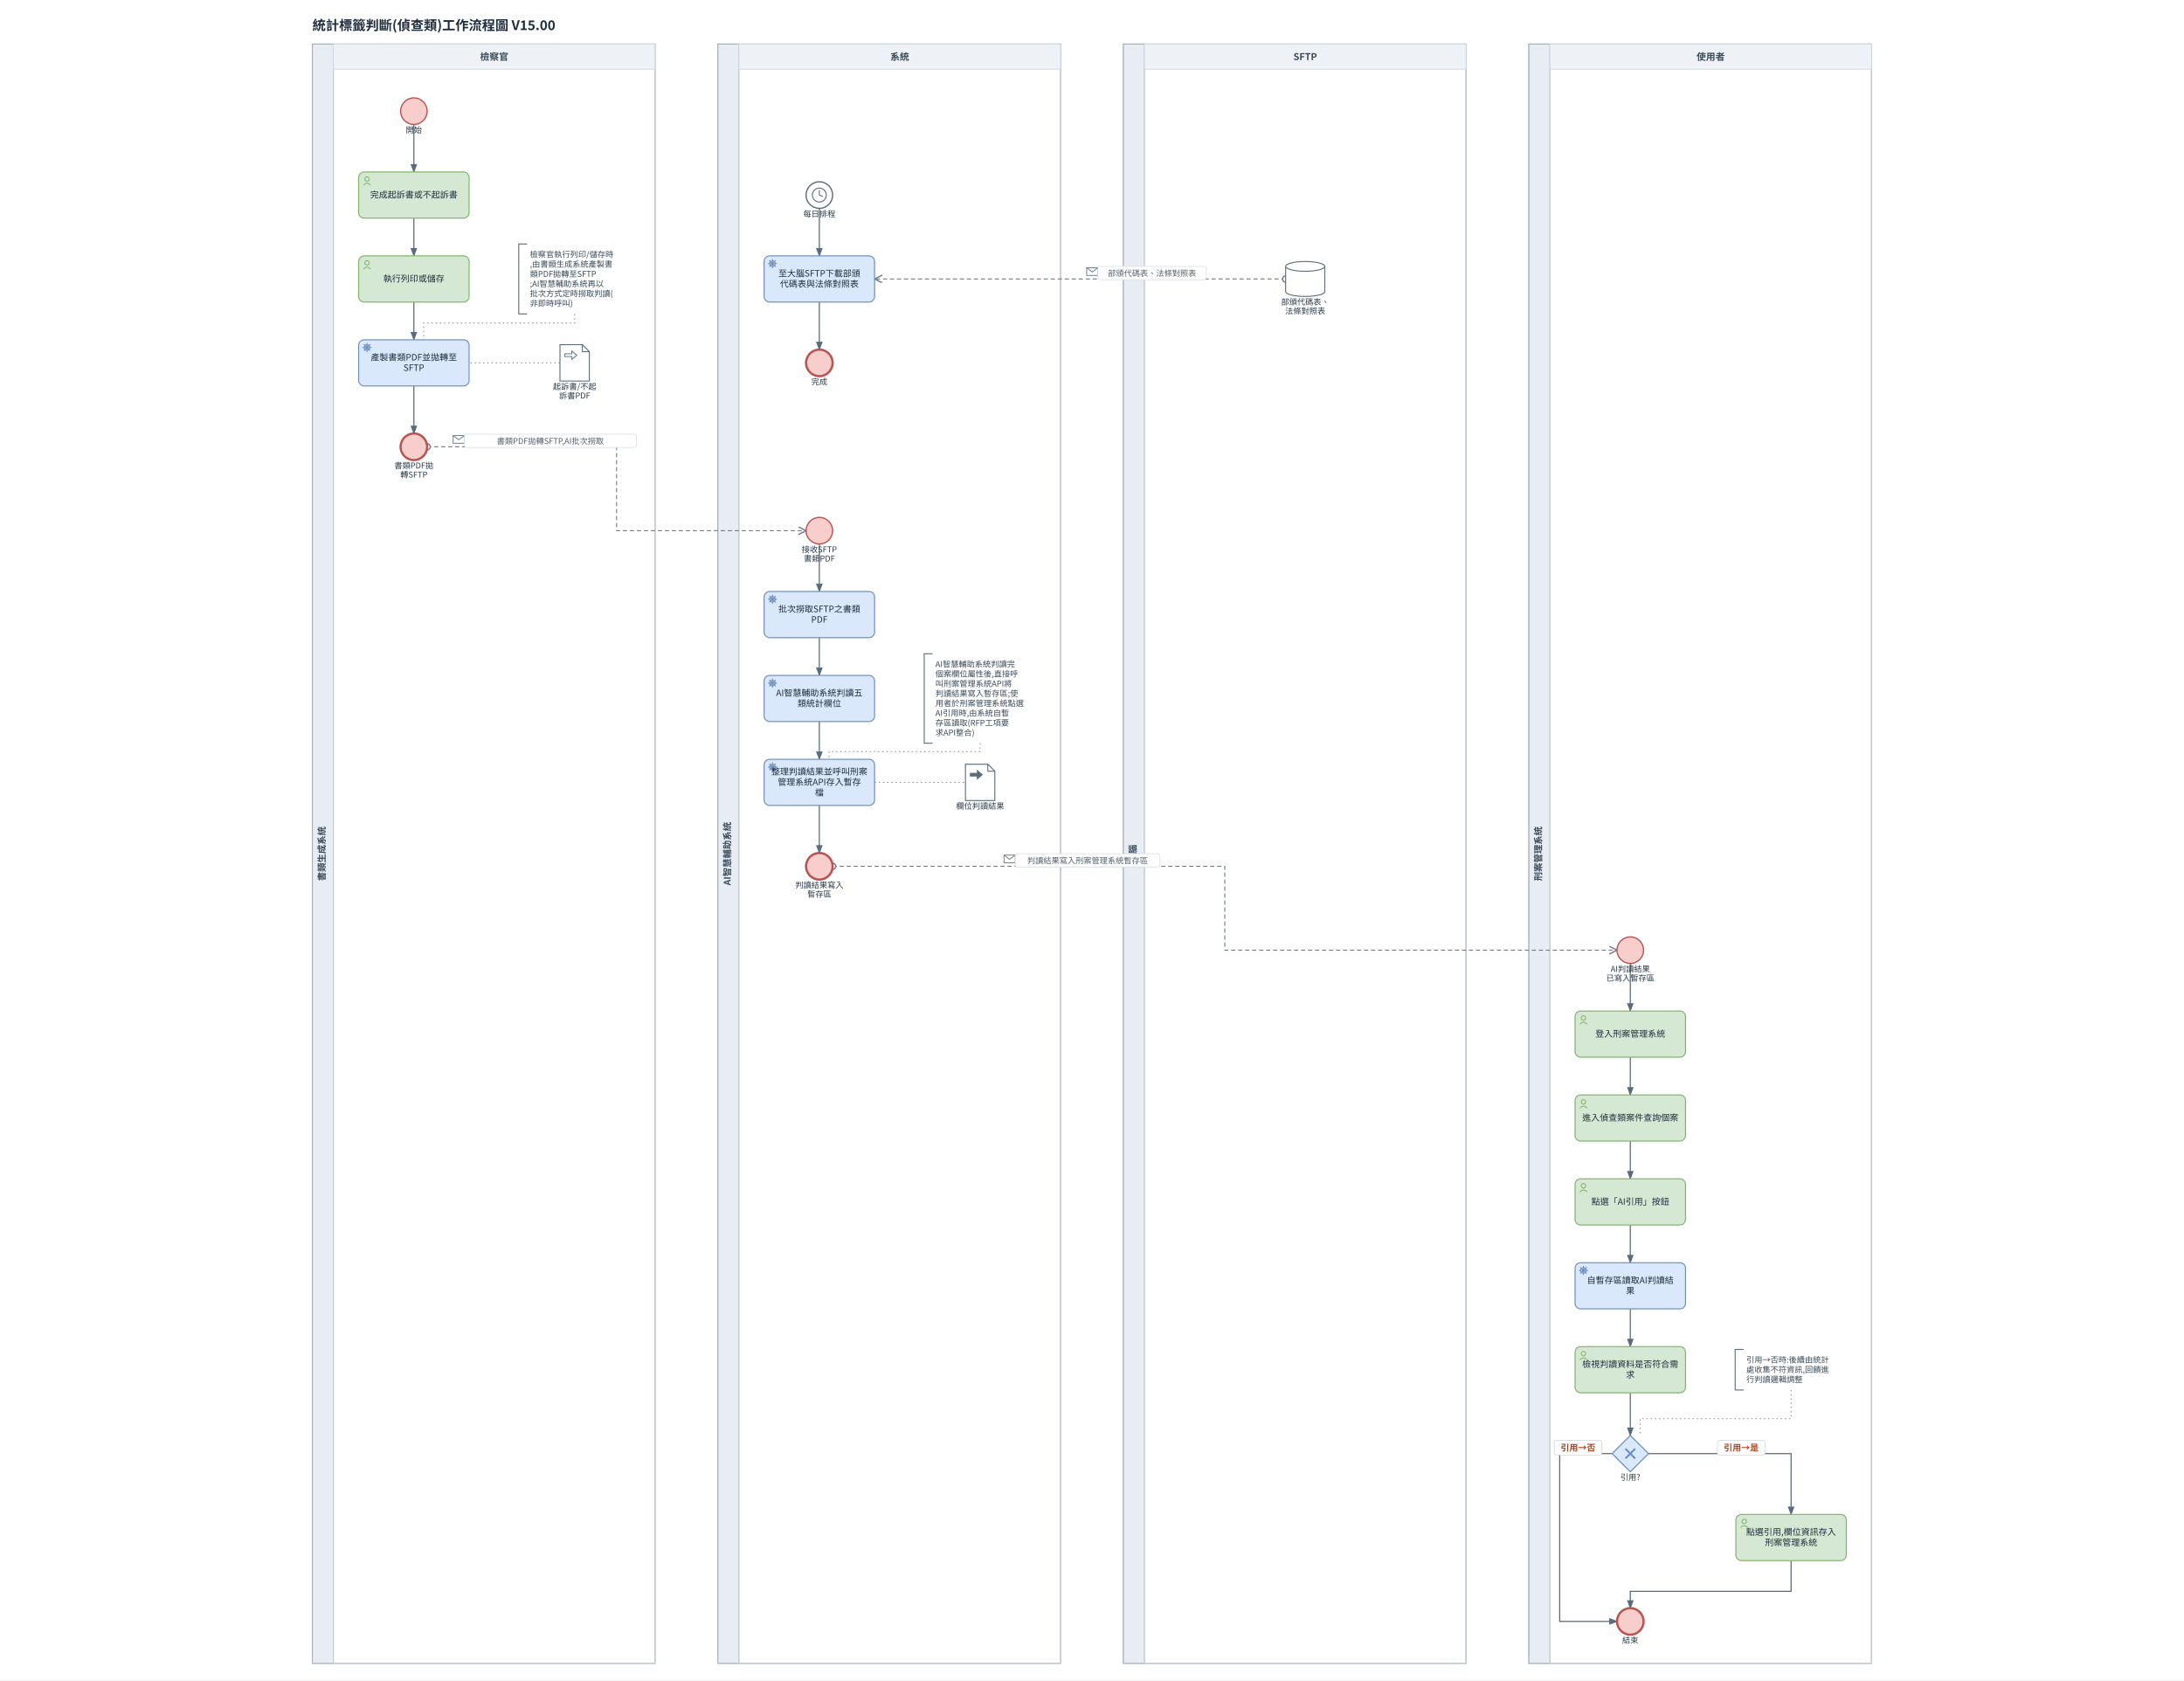
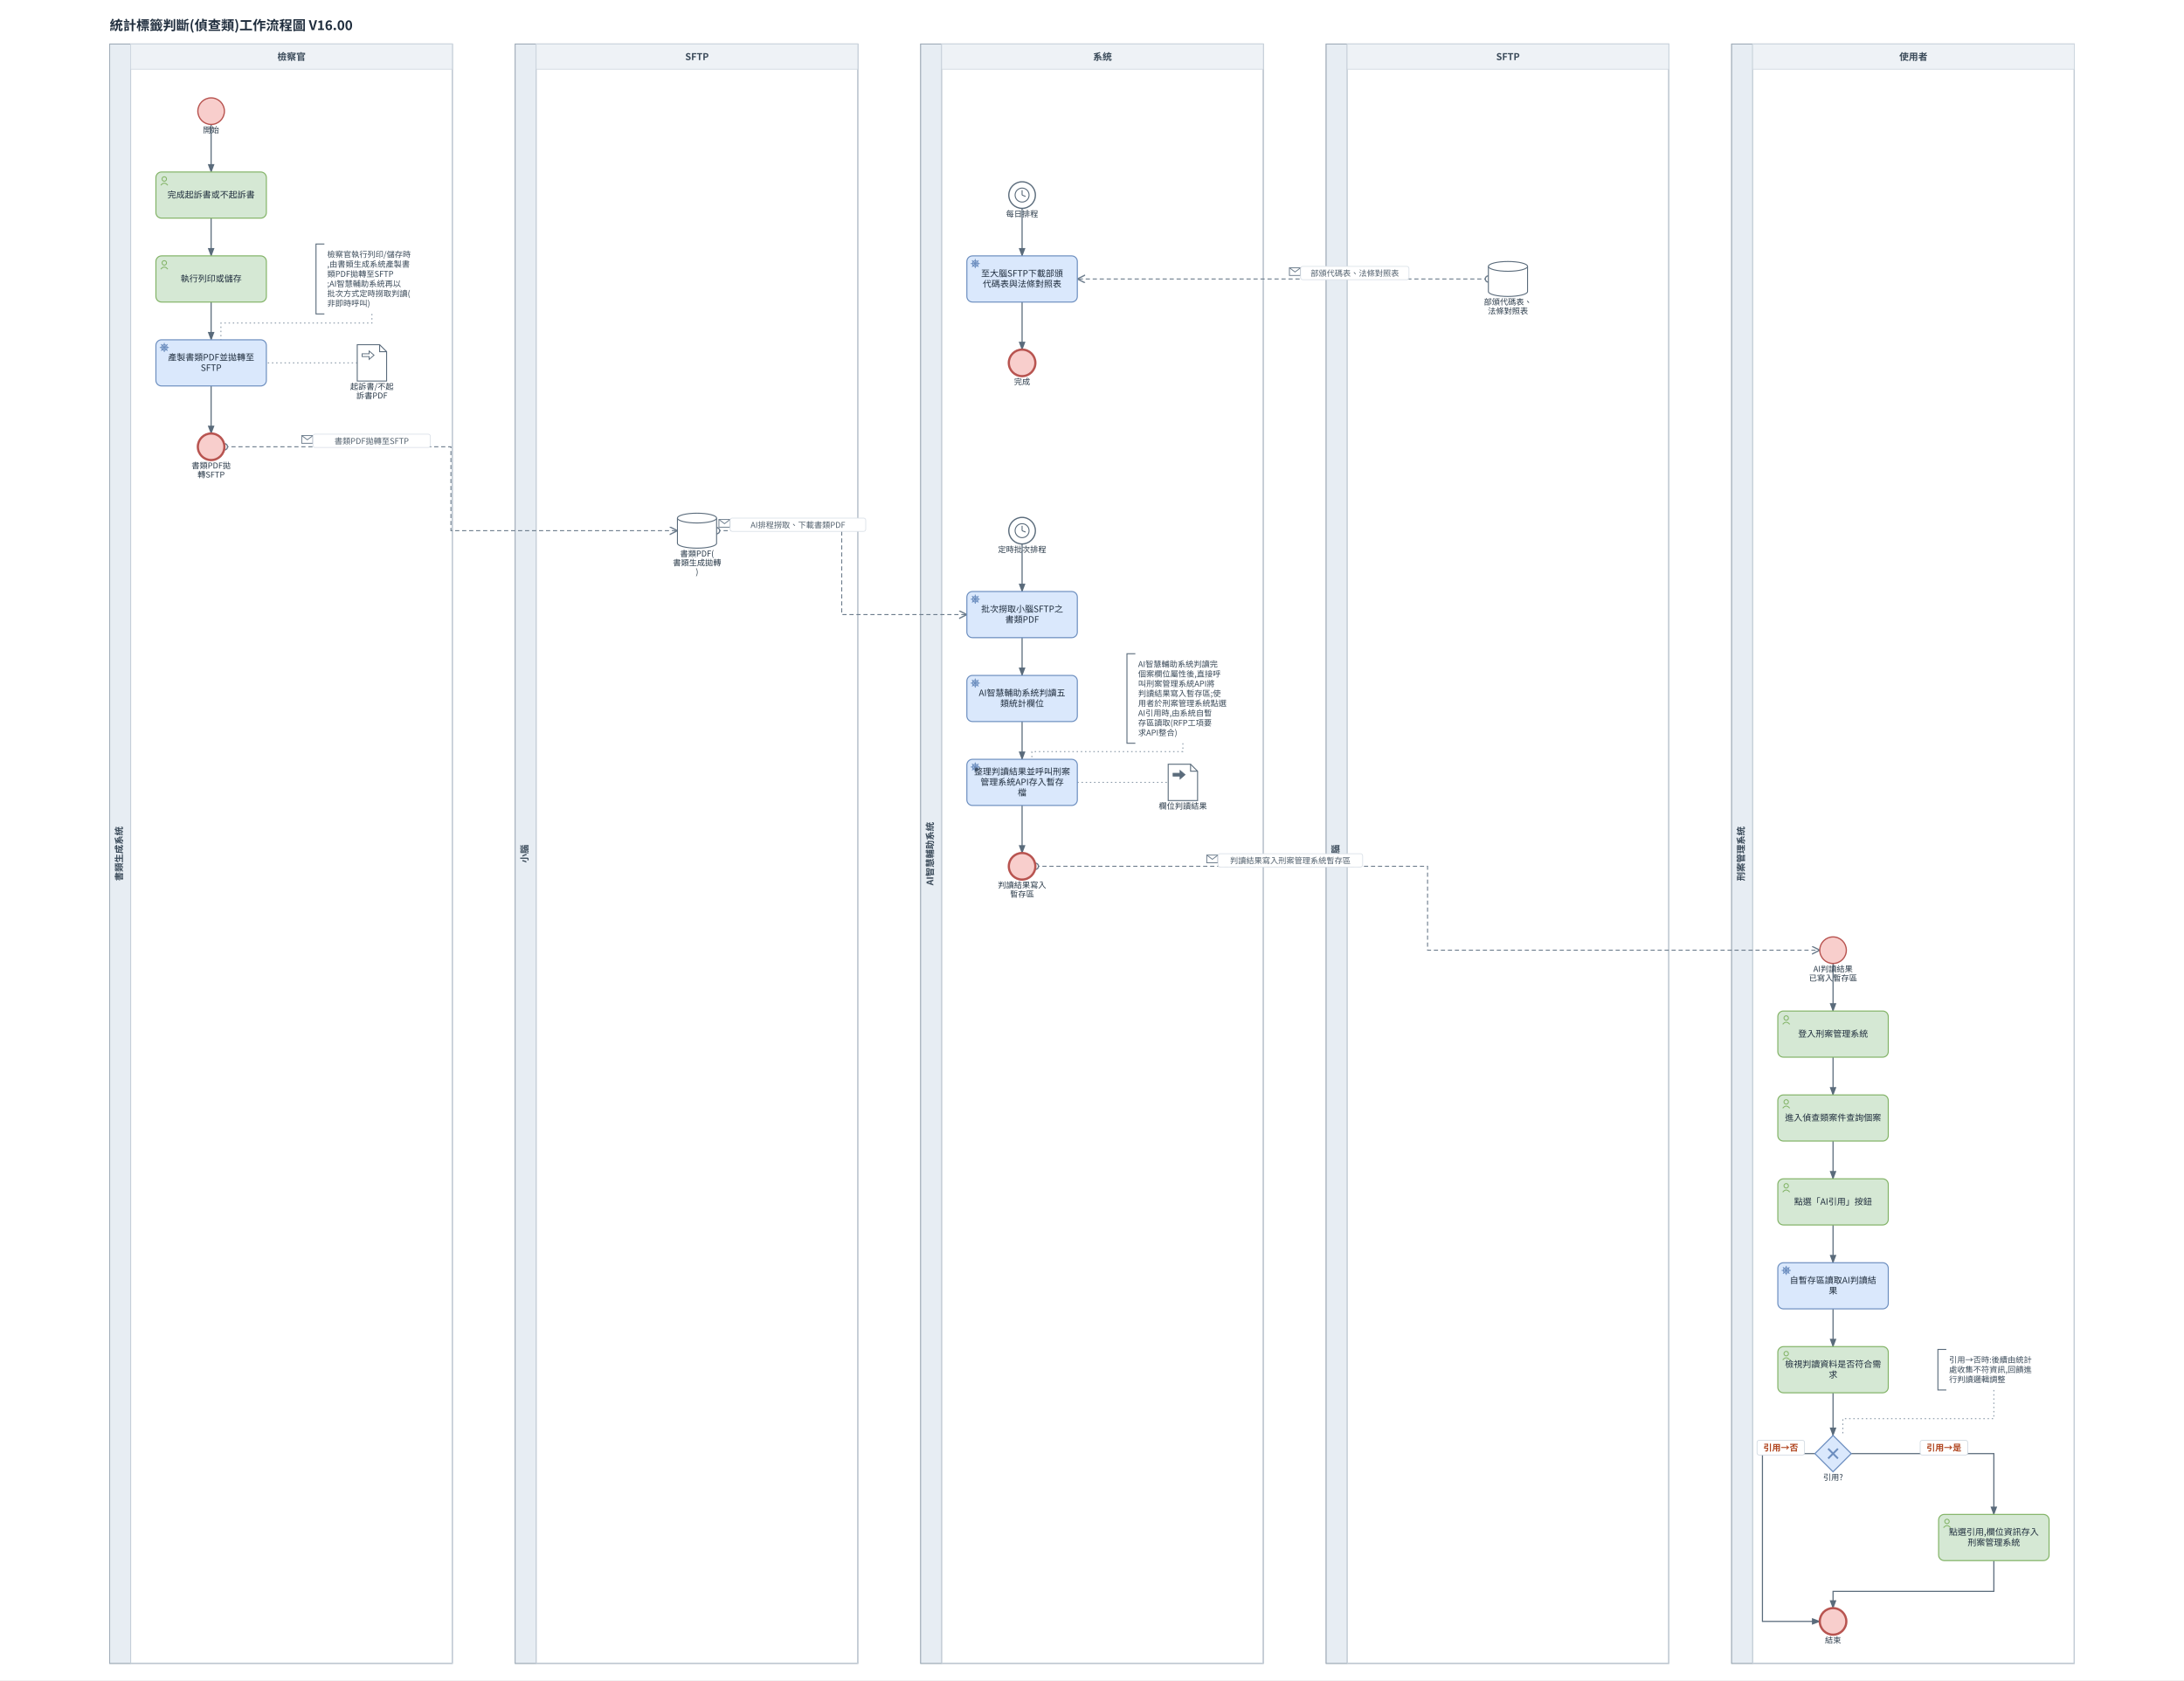
- <svg xmlns="http://www.w3.org/2000/svg" role="img" aria-label="統計標籤判斷(偵查類)工作流程圖 V15.00" viewBox="-307 7 3124 2403" font-family="Microsoft JhengHei, PingFang TC, Noto Sans CJK TC, sans-serif">
-   <rect x="-307" y="7" width="3124" height="2403" fill="#ffffff" />
-   <text x="140" y="50" font-size="19" font-weight="bold" fill="#1f2d3d">統計標籤判斷(偵查類)工作流程圖 V15.00</text>
+ <svg xmlns="http://www.w3.org/2000/svg" role="img" aria-label="統計標籤判斷(偵查類)工作流程圖 V16.00" viewBox="-17 7 3124 2403" font-family="Microsoft JhengHei, PingFang TC, Noto Sans CJK TC, sans-serif">
+   <rect x="-17" y="7" width="3124" height="2403" fill="#ffffff" />
+   <text x="140" y="50" font-size="19" font-weight="bold" fill="#1f2d3d">統計標籤判斷(偵查類)工作流程圖 V16.00</text>
  <defs>
    <marker id="arr" markerWidth="9" markerHeight="9" refX="7" refY="3" orient="auto" markerUnits="strokeWidth">
      <path d="M0,0 L8,3 L0,6 Z" fill="#5a6b7b" />
    </marker>
    <marker id="mfarr" markerWidth="11" markerHeight="11" refX="8" refY="4" orient="auto" markerUnits="strokeWidth">
      <path d="M0,0 L8,4 L0,8" fill="none" stroke="#6b7b8b" stroke-width="1.3" />
    </marker>
    <marker id="mfdot" markerWidth="10" markerHeight="10" refX="5" refY="5" orient="auto" markerUnits="strokeWidth">
      <circle cx="5" cy="5" r="3.2" fill="#fff" stroke="#6b7b8b" stroke-width="1.3" />
    </marker>
  </defs>
  <rect x="140" y="70" width="490" height="2316" fill="none" stroke="#9aa7b4" stroke-width="1.5" />
  <rect x="140" y="70" width="30" height="2316" fill="#e7edf3" stroke="#9aa7b4" />
  <text x="158" y="1228.0" font-size="13" font-weight="bold" fill="#3a4a59" text-anchor="middle" transform="rotate(-90 158 1228.0)">書類生成系統</text>
  <rect x="170" y="70" width="460" height="2316" fill="none" stroke="#cdd6df" />
  <rect x="170" y="70" width="460" height="36" fill="#eef2f6" stroke="#cdd6df" />
  <text x="400.0" y="93" font-size="13.5" font-weight="bold" fill="#3a4a59" text-anchor="middle">檢察官</text>
  <rect x="720" y="70" width="490" height="2316" fill="none" stroke="#9aa7b4" stroke-width="1.5" />
  <rect x="720" y="70" width="30" height="2316" fill="#e7edf3" stroke="#9aa7b4" />
-   <text x="738" y="1228.0" font-size="13" font-weight="bold" fill="#3a4a59" text-anchor="middle" transform="rotate(-90 738 1228.0)">AI智慧輔助系統</text>
+   <text x="738" y="1228.0" font-size="13" font-weight="bold" fill="#3a4a59" text-anchor="middle" transform="rotate(-90 738 1228.0)">小腦</text>
  <rect x="750" y="70" width="460" height="2316" fill="none" stroke="#cdd6df" />
  <rect x="750" y="70" width="460" height="36" fill="#eef2f6" stroke="#cdd6df" />
-   <text x="980.0" y="93" font-size="13.5" font-weight="bold" fill="#3a4a59" text-anchor="middle">系統</text>
+   <text x="980.0" y="93" font-size="13.5" font-weight="bold" fill="#3a4a59" text-anchor="middle">SFTP</text>
  <rect x="1300" y="70" width="490" height="2316" fill="none" stroke="#9aa7b4" stroke-width="1.5" />
  <rect x="1300" y="70" width="30" height="2316" fill="#e7edf3" stroke="#9aa7b4" />
-   <text x="1318" y="1228.0" font-size="13" font-weight="bold" fill="#3a4a59" text-anchor="middle" transform="rotate(-90 1318 1228.0)">大腦</text>
+   <text x="1318" y="1228.0" font-size="13" font-weight="bold" fill="#3a4a59" text-anchor="middle" transform="rotate(-90 1318 1228.0)">AI智慧輔助系統</text>
  <rect x="1330" y="70" width="460" height="2316" fill="none" stroke="#cdd6df" />
  <rect x="1330" y="70" width="460" height="36" fill="#eef2f6" stroke="#cdd6df" />
-   <text x="1560.0" y="93" font-size="13.5" font-weight="bold" fill="#3a4a59" text-anchor="middle">SFTP</text>
+   <text x="1560.0" y="93" font-size="13.5" font-weight="bold" fill="#3a4a59" text-anchor="middle">系統</text>
  <rect x="1880" y="70" width="490" height="2316" fill="none" stroke="#9aa7b4" stroke-width="1.5" />
  <rect x="1880" y="70" width="30" height="2316" fill="#e7edf3" stroke="#9aa7b4" />
-   <text x="1898" y="1228.0" font-size="13" font-weight="bold" fill="#3a4a59" text-anchor="middle" transform="rotate(-90 1898 1228.0)">刑案管理系統</text>
+   <text x="1898" y="1228.0" font-size="13" font-weight="bold" fill="#3a4a59" text-anchor="middle" transform="rotate(-90 1898 1228.0)">大腦</text>
  <rect x="1910" y="70" width="460" height="2316" fill="none" stroke="#cdd6df" />
  <rect x="1910" y="70" width="460" height="36" fill="#eef2f6" stroke="#cdd6df" />
-   <text x="2140.0" y="93" font-size="13.5" font-weight="bold" fill="#3a4a59" text-anchor="middle">使用者</text>
+   <text x="2140.0" y="93" font-size="13.5" font-weight="bold" fill="#3a4a59" text-anchor="middle">SFTP</text>
+   <rect x="2460" y="70" width="490" height="2316" fill="none" stroke="#9aa7b4" stroke-width="1.5" />
+   <rect x="2460" y="70" width="30" height="2316" fill="#e7edf3" stroke="#9aa7b4" />
+   <text x="2478" y="1228.0" font-size="13" font-weight="bold" fill="#3a4a59" text-anchor="middle" transform="rotate(-90 2478 1228.0)">刑案管理系統</text>
+   <rect x="2490" y="70" width="460" height="2316" fill="none" stroke="#cdd6df" />
+   <rect x="2490" y="70" width="460" height="36" fill="#eef2f6" stroke="#cdd6df" />
+   <text x="2720.0" y="93" font-size="13.5" font-weight="bold" fill="#3a4a59" text-anchor="middle">使用者</text>
  <path d="M285,185 L285,253" fill="none" stroke="#5a6b7b" stroke-width="1.6" marker-end="url(#arr)" />
  <path d="M285,319 L285,373" fill="none" stroke="#5a6b7b" stroke-width="1.6" marker-end="url(#arr)" />
  <path d="M285,439 L285,493" fill="none" stroke="#5a6b7b" stroke-width="1.6" marker-end="url(#arr)" />
  <path d="M285,559 L285,627" fill="none" stroke="#5a6b7b" stroke-width="1.6" marker-end="url(#arr)" />
  <path d="M494,526 L364,526" fill="none" stroke="#8a99a8" stroke-width="1.4" stroke-dasharray="2,4" />
  <path d="M515,456 L515,469 L299,469 L299,493" fill="none" stroke="#8a99a8" stroke-width="1.4" stroke-dasharray="2,4" />
-   <path d="M865,785 L865,853" fill="none" stroke="#5a6b7b" stroke-width="1.6" marker-end="url(#arr)" />
-   <path d="M865,919 L865,973" fill="none" stroke="#5a6b7b" stroke-width="1.6" marker-end="url(#arr)" />
-   <path d="M865,1039 L865,1093" fill="none" stroke="#5a6b7b" stroke-width="1.6" marker-end="url(#arr)" />
-   <path d="M865,1159 L865,1227" fill="none" stroke="#5a6b7b" stroke-width="1.6" marker-end="url(#arr)" />
-   <path d="M865,305 L865,373" fill="none" stroke="#5a6b7b" stroke-width="1.6" marker-end="url(#arr)" />
-   <path d="M865,439 L865,507" fill="none" stroke="#5a6b7b" stroke-width="1.6" marker-end="url(#arr)" />
-   <path d="M944,1126 L1074,1126" fill="none" stroke="#8a99a8" stroke-width="1.4" stroke-dasharray="2,4" />
-   <path d="M1095,1070 L1095,1082 L879,1082 L879,1093" fill="none" stroke="#8a99a8" stroke-width="1.4" stroke-dasharray="2,4" />
-   <path d="M2025,1385 L2025,1453" fill="none" stroke="#5a6b7b" stroke-width="1.6" marker-end="url(#arr)" />
-   <path d="M2025,1519 L2025,1573" fill="none" stroke="#5a6b7b" stroke-width="1.6" marker-end="url(#arr)" />
-   <path d="M2025,1639 L2025,1693" fill="none" stroke="#5a6b7b" stroke-width="1.6" marker-end="url(#arr)" />
-   <path d="M2025,1759 L2025,1813" fill="none" stroke="#5a6b7b" stroke-width="1.6" marker-end="url(#arr)" />
-   <path d="M2025,1879 L2025,1933" fill="none" stroke="#5a6b7b" stroke-width="1.6" marker-end="url(#arr)" />
-   <path d="M2025,1999 L2025,2060" fill="none" stroke="#5a6b7b" stroke-width="1.6" marker-end="url(#arr)" />
-   <path d="M1999,2086 L1924,2086 L1924,2326 L2006,2326" fill="none" stroke="#5a6b7b" stroke-width="1.6" marker-end="url(#arr)" />
-   <rect x="1916.25" y="2067.0" width="68" height="21" fill="#fff" stroke="#cdd6df" rx="3" />
-   <text x="1950.25" y="2082.0" font-size="12.5" fill="#b0451f" text-anchor="middle" font-weight="bold">引用→否</text>
-   <path d="M2051,2086 L2255,2086 L2255,2173" fill="none" stroke="#5a6b7b" stroke-width="1.6" marker-end="url(#arr)" />
-   <rect x="2149.6" y="2067.0" width="68" height="21" fill="#fff" stroke="#cdd6df" rx="3" />
-   <text x="2183.6" y="2082.0" font-size="12.5" fill="#b0451f" text-anchor="middle" font-weight="bold">引用→是</text>
-   <path d="M2255,2239 L2255,2283 L2025,2283 L2025,2307" fill="none" stroke="#5a6b7b" stroke-width="1.6" marker-end="url(#arr)" />
-   <path d="M2255,1995 L2255,2036 L2039,2036 L2039,2060" fill="none" stroke="#8a99a8" stroke-width="1.4" stroke-dasharray="2,4" />
-   <polyline points="304,646 575,646 575,766 846,766" fill="none" stroke="#6b7b8b" stroke-width="1.4" stroke-dasharray="6 4" marker-start="url(#mfdot)" marker-end="url(#mfarr)" />
-   <rect x="341.15" y="630.0" width="16" height="11" fill="#ffffff" stroke="#6b7b8b" stroke-width="1.2" />
-   <path d="M341.15,630.0 L349.15,636.0 L357.15,630.0" fill="none" stroke="#6b7b8b" stroke-width="1.2" />
-   <rect x="357.15" y="628.0" width="246" height="19" fill="#fff" stroke="#d7dee6" rx="3" />
-   <text x="480.15" y="642.0" font-size="11.5" fill="#52606d" text-anchor="middle">書類PDF拋轉SFTP,AI批次撈取</text>
-   <polyline points="884,1246 1445,1246 1445,1366 2006,1366" fill="none" stroke="#6b7b8b" stroke-width="1.4" stroke-dasharray="6 4" marker-start="url(#mfdot)" marker-end="url(#mfarr)" />
-   <rect x="1129.15" y="1230.0" width="16" height="11" fill="#ffffff" stroke="#6b7b8b" stroke-width="1.2" />
-   <path d="M1129.15,1230.0 L1137.15,1236.0 L1145.15,1230.0" fill="none" stroke="#6b7b8b" stroke-width="1.2" />
-   <rect x="1145.15" y="1228.0" width="207" height="19" fill="#fff" stroke="#d7dee6" rx="3" />
-   <text x="1248.65" y="1242.0" font-size="11.5" fill="#52606d" text-anchor="middle">判讀結果寫入刑案管理系統暫存區</text>
-   <polyline points="1532,406 1238,406 1238,406 944,406" fill="none" stroke="#6b7b8b" stroke-width="1.4" stroke-dasharray="6 4" marker-start="url(#mfdot)" marker-end="url(#mfarr)" />
-   <rect x="1247.4" y="390.0" width="16" height="11" fill="#ffffff" stroke="#6b7b8b" stroke-width="1.2" />
-   <path d="M1247.4,390.0 L1255.4,396.0 L1263.4,390.0" fill="none" stroke="#6b7b8b" stroke-width="1.2" />
-   <rect x="1263.4" y="388.0" width="155" height="19" fill="#fff" stroke="#d7dee6" rx="3" />
-   <text x="1340.9" y="402.0" font-size="11.5" fill="#52606d" text-anchor="middle">部頒代碼表、法條對照表</text>
+   <path d="M1445,785 L1445,853" fill="none" stroke="#5a6b7b" stroke-width="1.6" marker-end="url(#arr)" />
+   <path d="M1445,919 L1445,973" fill="none" stroke="#5a6b7b" stroke-width="1.6" marker-end="url(#arr)" />
+   <path d="M1445,1039 L1445,1093" fill="none" stroke="#5a6b7b" stroke-width="1.6" marker-end="url(#arr)" />
+   <path d="M1445,1159 L1445,1227" fill="none" stroke="#5a6b7b" stroke-width="1.6" marker-end="url(#arr)" />
+   <path d="M1445,305 L1445,373" fill="none" stroke="#5a6b7b" stroke-width="1.6" marker-end="url(#arr)" />
+   <path d="M1445,439 L1445,507" fill="none" stroke="#5a6b7b" stroke-width="1.6" marker-end="url(#arr)" />
+   <path d="M1524,1126 L1654,1126" fill="none" stroke="#8a99a8" stroke-width="1.4" stroke-dasharray="2,4" />
+   <path d="M1675,1070 L1675,1082 L1459,1082 L1459,1093" fill="none" stroke="#8a99a8" stroke-width="1.4" stroke-dasharray="2,4" />
+   <path d="M2605,1385 L2605,1453" fill="none" stroke="#5a6b7b" stroke-width="1.6" marker-end="url(#arr)" />
+   <path d="M2605,1519 L2605,1573" fill="none" stroke="#5a6b7b" stroke-width="1.6" marker-end="url(#arr)" />
+   <path d="M2605,1639 L2605,1693" fill="none" stroke="#5a6b7b" stroke-width="1.6" marker-end="url(#arr)" />
+   <path d="M2605,1759 L2605,1813" fill="none" stroke="#5a6b7b" stroke-width="1.6" marker-end="url(#arr)" />
+   <path d="M2605,1879 L2605,1933" fill="none" stroke="#5a6b7b" stroke-width="1.6" marker-end="url(#arr)" />
+   <path d="M2605,1999 L2605,2060" fill="none" stroke="#5a6b7b" stroke-width="1.6" marker-end="url(#arr)" />
+   <path d="M2579,2086 L2504,2086 L2504,2326 L2586,2326" fill="none" stroke="#5a6b7b" stroke-width="1.6" marker-end="url(#arr)" />
+   <rect x="2496.25" y="2067.0" width="68" height="21" fill="#fff" stroke="#cdd6df" rx="3" />
+   <text x="2530.25" y="2082.0" font-size="12.5" fill="#b0451f" text-anchor="middle" font-weight="bold">引用→否</text>
+   <path d="M2631,2086 L2835,2086 L2835,2173" fill="none" stroke="#5a6b7b" stroke-width="1.6" marker-end="url(#arr)" />
+   <rect x="2729.6" y="2067.0" width="68" height="21" fill="#fff" stroke="#cdd6df" rx="3" />
+   <text x="2763.6" y="2082.0" font-size="12.5" fill="#b0451f" text-anchor="middle" font-weight="bold">引用→是</text>
+   <path d="M2835,2239 L2835,2283 L2605,2283 L2605,2307" fill="none" stroke="#5a6b7b" stroke-width="1.6" marker-end="url(#arr)" />
+   <path d="M2835,1995 L2835,2036 L2619,2036 L2619,2060" fill="none" stroke="#8a99a8" stroke-width="1.4" stroke-dasharray="2,4" />
+   <polyline points="304,646 628,646 628,766 952,766" fill="none" stroke="#6b7b8b" stroke-width="1.4" stroke-dasharray="6 4" marker-start="url(#mfdot)" marker-end="url(#mfarr)" />
+   <rect x="414.6" y="630.0" width="16" height="11" fill="#ffffff" stroke="#6b7b8b" stroke-width="1.2" />
+   <path d="M414.6,630.0 L422.6,636.0 L430.6,630.0" fill="none" stroke="#6b7b8b" stroke-width="1.2" />
+   <rect x="430.6" y="628.0" width="168" height="19" fill="#fff" stroke="#d7dee6" rx="3" />
+   <text x="514.6" y="642.0" font-size="11.5" fill="#52606d" text-anchor="middle">書類PDF拋轉至SFTP</text>
+   <polyline points="1008,766 1187,766 1187,886 1366,886" fill="none" stroke="#6b7b8b" stroke-width="1.4" stroke-dasharray="6 4" marker-start="url(#mfdot)" marker-end="url(#mfarr)" />
+   <rect x="1011.35" y="750.0" width="16" height="11" fill="#ffffff" stroke="#6b7b8b" stroke-width="1.2" />
+   <path d="M1011.35,750.0 L1019.35,756.0 L1027.35,750.0" fill="none" stroke="#6b7b8b" stroke-width="1.2" />
+   <rect x="1027.35" y="748.0" width="194" height="19" fill="#fff" stroke="#d7dee6" rx="3" />
+   <text x="1124.35" y="762.0" font-size="11.5" fill="#52606d" text-anchor="middle">AI排程撈取、下載書類PDF</text>
+   <polyline points="1464,1246 2025,1246 2025,1366 2586,1366" fill="none" stroke="#6b7b8b" stroke-width="1.4" stroke-dasharray="6 4" marker-start="url(#mfdot)" marker-end="url(#mfarr)" />
+   <rect x="1709.15" y="1230.0" width="16" height="11" fill="#ffffff" stroke="#6b7b8b" stroke-width="1.2" />
+   <path d="M1709.15,1230.0 L1717.15,1236.0 L1725.15,1230.0" fill="none" stroke="#6b7b8b" stroke-width="1.2" />
+   <rect x="1725.15" y="1228.0" width="207" height="19" fill="#fff" stroke="#d7dee6" rx="3" />
+   <text x="1828.65" y="1242.0" font-size="11.5" fill="#52606d" text-anchor="middle">判讀結果寫入刑案管理系統暫存區</text>
+   <polyline points="2112,406 1818,406 1818,406 1524,406" fill="none" stroke="#6b7b8b" stroke-width="1.4" stroke-dasharray="6 4" marker-start="url(#mfdot)" marker-end="url(#mfarr)" />
+   <rect x="1827.4" y="390.0" width="16" height="11" fill="#ffffff" stroke="#6b7b8b" stroke-width="1.2" />
+   <path d="M1827.4,390.0 L1835.4,396.0 L1843.4,390.0" fill="none" stroke="#6b7b8b" stroke-width="1.2" />
+   <rect x="1843.4" y="388.0" width="155" height="19" fill="#fff" stroke="#d7dee6" rx="3" />
+   <text x="1920.9" y="402.0" font-size="11.5" fill="#52606d" text-anchor="middle">部頒代碼表、法條對照表</text>
  <circle cx="285.0" cy="166.0" r="19.0" fill="#f8cecc" stroke="#b85450" stroke-width="1.8" />
  <text x="285.0" y="197" font-size="11.5" fill="#2a3a49" text-anchor="middle">開始</text>
  <rect x="206" y="253" width="158" height="66" rx="8" fill="#d5e8d4" stroke="#82b366" stroke-width="1.5" />
  <circle cx="218" cy="263" r="3.2" fill="none" stroke="#82b366" stroke-width="1.3" />
  <path d="M213,272 Q218,266 223,272" fill="none" stroke="#82b366" stroke-width="1.3" />
  <text x="285.0" y="290.0" font-size="12.5" fill="#1f2d3d" text-anchor="middle">完成起訴書或不起訴書</text>
  <rect x="206" y="373" width="158" height="66" rx="8" fill="#d5e8d4" stroke="#82b366" stroke-width="1.5" />
  <circle cx="218" cy="383" r="3.2" fill="none" stroke="#82b366" stroke-width="1.3" />
  <path d="M213,392 Q218,386 223,392" fill="none" stroke="#82b366" stroke-width="1.3" />
  <text x="285.0" y="410.0" font-size="12.5" fill="#1f2d3d" text-anchor="middle">執行列印或儲存</text>
  <rect x="206" y="493" width="158" height="66" rx="8" fill="#dae8fc" stroke="#6c8ebf" stroke-width="1.5" />
  <circle cx="218" cy="504" r="4" fill="none" stroke="#6c8ebf" stroke-width="1.3" />
  <path d="M218,504 l6.5,0.0 M218,504 l-6.5,0.0 M218,504 l0.0,6.5 M218,504 l0.0,-6.5 M218,504 l4.595,4.595 M218,504 l-4.595,4.595 M218,504 l4.595,-4.595 M218,504 l-4.595,-4.595 " stroke="#6c8ebf" stroke-width="1.3" fill="none" />
  <text x="285.0" y="522.5" font-size="12.5" fill="#1f2d3d" text-anchor="middle">產製書類PDF並拋轉至</text>
  <text x="285.0" y="537.5" font-size="12.5" fill="#1f2d3d" text-anchor="middle">SFTP</text>
  <circle cx="285.0" cy="646.0" r="19.0" fill="#f8cecc" stroke="#b85450" stroke-width="3.2" />
  <text x="285.0" y="677" font-size="11.5" fill="#2a3a49" text-anchor="middle">書類PDF拋</text>
  <text x="285.0" y="690" font-size="11.5" fill="#2a3a49" text-anchor="middle">轉SFTP</text>
  <path d="M494,500 L526,500 L536,510 L536,552 L494,552 Z" fill="#ffffff" stroke="#5a6b7b" stroke-width="1.4" />
  <path d="M526,500 L526,510 L536,510" fill="none" stroke="#5a6b7b" stroke-width="1.4" />
  <path d="M501,513 L511,513 L511,509 L518,515 L511,521 L511,517 L501,517 Z" fill="none" stroke="#5a6b7b" stroke-width="1.2" />
  <text x="515.0" y="564" font-size="11.5" fill="#2a3a49" text-anchor="middle">起訴書/不起</text>
  <text x="515.0" y="577" font-size="11.5" fill="#2a3a49" text-anchor="middle">訴書PDF</text>
  <path d="M447,356 L435,356 L435,456 L447,456" fill="none" stroke="#5a6b7b" stroke-width="1.4" />
  <text x="451" y="375.0" font-size="11.5" fill="#3a4a59">檢察官執行列印/儲存時</text>
  <text x="451" y="389.0" font-size="11.5" fill="#3a4a59">,由書類生成系統產製書</text>
  <text x="451" y="403.0" font-size="11.5" fill="#3a4a59">類PDF拋轉至SFTP</text>
  <text x="451" y="417.0" font-size="11.5" fill="#3a4a59">;AI智慧輔助系統再以</text>
  <text x="451" y="431.0" font-size="11.5" fill="#3a4a59">批次方式定時撈取判讀(</text>
  <text x="451" y="445.0" font-size="11.5" fill="#3a4a59">非即時呼叫)</text>
-   <circle cx="865.0" cy="766.0" r="19.0" fill="#f8cecc" stroke="#b85450" stroke-width="1.8" />
-   <text x="865.0" y="797" font-size="11.5" fill="#2a3a49" text-anchor="middle">接收SFTP</text>
-   <text x="865.0" y="810" font-size="11.5" fill="#2a3a49" text-anchor="middle">書類PDF</text>
-   <rect x="786" y="853" width="158" height="66" rx="8" fill="#dae8fc" stroke="#6c8ebf" stroke-width="1.5" />
-   <circle cx="798" cy="864" r="4" fill="none" stroke="#6c8ebf" stroke-width="1.3" />
-   <path d="M798,864 l6.5,0.0 M798,864 l-6.5,0.0 M798,864 l0.0,6.5 M798,864 l0.0,-6.5 M798,864 l4.595,4.595 M798,864 l-4.595,4.595 M798,864 l4.595,-4.595 M798,864 l-4.595,-4.595 " stroke="#6c8ebf" stroke-width="1.3" fill="none" />
-   <text x="865.0" y="882.5" font-size="12.5" fill="#1f2d3d" text-anchor="middle">批次撈取SFTP之書類</text>
-   <text x="865.0" y="897.5" font-size="12.5" fill="#1f2d3d" text-anchor="middle">PDF</text>
-   <rect x="786" y="973" width="158" height="66" rx="8" fill="#dae8fc" stroke="#6c8ebf" stroke-width="1.5" />
-   <circle cx="798" cy="984" r="4" fill="none" stroke="#6c8ebf" stroke-width="1.3" />
-   <path d="M798,984 l6.5,0.0 M798,984 l-6.5,0.0 M798,984 l0.0,6.5 M798,984 l0.0,-6.5 M798,984 l4.595,4.595 M798,984 l-4.595,4.595 M798,984 l4.595,-4.595 M798,984 l-4.595,-4.595 " stroke="#6c8ebf" stroke-width="1.3" fill="none" />
-   <text x="865.0" y="1002.5" font-size="12.5" fill="#1f2d3d" text-anchor="middle">AI智慧輔助系統判讀五</text>
-   <text x="865.0" y="1017.5" font-size="12.5" fill="#1f2d3d" text-anchor="middle">類統計欄位</text>
-   <rect x="786" y="1093" width="158" height="66" rx="8" fill="#dae8fc" stroke="#6c8ebf" stroke-width="1.5" />
-   <circle cx="798" cy="1104" r="4" fill="none" stroke="#6c8ebf" stroke-width="1.3" />
-   <path d="M798,1104 l6.5,0.0 M798,1104 l-6.5,0.0 M798,1104 l0.0,6.5 M798,1104 l0.0,-6.5 M798,1104 l4.595,4.595 M798,1104 l-4.595,4.595 M798,1104 l4.595,-4.595 M798,1104 l-4.595,-4.595 " stroke="#6c8ebf" stroke-width="1.3" fill="none" />
-   <text x="865.0" y="1115.0" font-size="12.5" fill="#1f2d3d" text-anchor="middle">整理判讀結果並呼叫刑案</text>
-   <text x="865.0" y="1130.0" font-size="12.5" fill="#1f2d3d" text-anchor="middle">管理系統API存入暫存</text>
-   <text x="865.0" y="1145.0" font-size="12.5" fill="#1f2d3d" text-anchor="middle">檔</text>
-   <circle cx="865.0" cy="1246.0" r="19.0" fill="#f8cecc" stroke="#b85450" stroke-width="3.2" />
-   <text x="865.0" y="1277" font-size="11.5" fill="#2a3a49" text-anchor="middle">判讀結果寫入</text>
-   <text x="865.0" y="1290" font-size="11.5" fill="#2a3a49" text-anchor="middle">暫存區</text>
-   <path d="M1074,1100 L1106,1100 L1116,1110 L1116,1152 L1074,1152 Z" fill="#ffffff" stroke="#5a6b7b" stroke-width="1.4" />
-   <path d="M1106,1100 L1106,1110 L1116,1110" fill="none" stroke="#5a6b7b" stroke-width="1.4" />
-   <path d="M1081,1113 L1091,1113 L1091,1109 L1098,1115 L1091,1121 L1091,1117 L1081,1117 Z" fill="#5a6b7b" stroke="#5a6b7b" stroke-width="1.2" />
-   <text x="1095.0" y="1164" font-size="11.5" fill="#2a3a49" text-anchor="middle">欄位判讀結果</text>
-   <path d="M1027,942 L1015,942 L1015,1070 L1027,1070" fill="none" stroke="#5a6b7b" stroke-width="1.4" />
-   <text x="1031" y="961.0" font-size="11.5" fill="#3a4a59">AI智慧輔助系統判讀完</text>
-   <text x="1031" y="975.0" font-size="11.5" fill="#3a4a59">個案欄位屬性後,直接呼</text>
-   <text x="1031" y="989.0" font-size="11.5" fill="#3a4a59">叫刑案管理系統API將</text>
-   <text x="1031" y="1003.0" font-size="11.5" fill="#3a4a59">判讀結果寫入暫存區;使</text>
-   <text x="1031" y="1017.0" font-size="11.5" fill="#3a4a59">用者於刑案管理系統點選</text>
-   <text x="1031" y="1031.0" font-size="11.5" fill="#3a4a59">AI引用時,由系統自暫</text>
-   <text x="1031" y="1045.0" font-size="11.5" fill="#3a4a59">存區讀取(RFP工項要</text>
-   <text x="1031" y="1059.0" font-size="11.5" fill="#3a4a59">求API整合)</text>
-   <circle cx="865.0" cy="286.0" r="19.0" fill="#ffffff" stroke="#5a6b7b" stroke-width="1.8" />
-   <circle cx="865.0" cy="286.0" r="10" fill="none" stroke="#5a6b7b" stroke-width="1.4" />
-   <path d="M865.0,286.0 L865.0,279.0 M865.0,286.0 L870.0,288.0" stroke="#5a6b7b" stroke-width="1.4" fill="none" />
-   <text x="865.0" y="317" font-size="11.5" fill="#2a3a49" text-anchor="middle">每日排程</text>
-   <rect x="786" y="373" width="158" height="66" rx="8" fill="#dae8fc" stroke="#6c8ebf" stroke-width="1.5" />
-   <circle cx="798" cy="384" r="4" fill="none" stroke="#6c8ebf" stroke-width="1.3" />
-   <path d="M798,384 l6.5,0.0 M798,384 l-6.5,0.0 M798,384 l0.0,6.5 M798,384 l0.0,-6.5 M798,384 l4.595,4.595 M798,384 l-4.595,4.595 M798,384 l4.595,-4.595 M798,384 l-4.595,-4.595 " stroke="#6c8ebf" stroke-width="1.3" fill="none" />
-   <text x="865.0" y="402.5" font-size="12.5" fill="#1f2d3d" text-anchor="middle">至大腦SFTP下載部頒</text>
-   <text x="865.0" y="417.5" font-size="12.5" fill="#1f2d3d" text-anchor="middle">代碼表與法條對照表</text>
-   <circle cx="865.0" cy="526.0" r="19.0" fill="#f8cecc" stroke="#b85450" stroke-width="3.2" />
-   <text x="865.0" y="557" font-size="11.5" fill="#2a3a49" text-anchor="middle">完成</text>
-   <path d="M1532,388 L1532,424 A28.0,7 0 0 0 1588,424 L1588,388" fill="#ffffff" stroke="#5a6b7b" stroke-width="1.4" />
-   <ellipse cx="1560.0" cy="388" rx="28.0" ry="7" fill="#ffffff" stroke="#5a6b7b" stroke-width="1.4" />
-   <text x="1560.0" y="443" font-size="11.5" fill="#2a3a49" text-anchor="middle">部頒代碼表、</text>
-   <text x="1560.0" y="456" font-size="11.5" fill="#2a3a49" text-anchor="middle">法條對照表</text>
-   <circle cx="2025.0" cy="1366.0" r="19.0" fill="#f8cecc" stroke="#b85450" stroke-width="1.8" />
-   <text x="2025.0" y="1397" font-size="11.5" fill="#2a3a49" text-anchor="middle">AI判讀結果</text>
-   <text x="2025.0" y="1410" font-size="11.5" fill="#2a3a49" text-anchor="middle">已寫入暫存區</text>
-   <rect x="1946" y="1453" width="158" height="66" rx="8" fill="#d5e8d4" stroke="#82b366" stroke-width="1.5" />
-   <circle cx="1958" cy="1463" r="3.2" fill="none" stroke="#82b366" stroke-width="1.3" />
-   <path d="M1953,1472 Q1958,1466 1963,1472" fill="none" stroke="#82b366" stroke-width="1.3" />
-   <text x="2025.0" y="1490.0" font-size="12.5" fill="#1f2d3d" text-anchor="middle">登入刑案管理系統</text>
-   <rect x="1946" y="1573" width="158" height="66" rx="8" fill="#d5e8d4" stroke="#82b366" stroke-width="1.5" />
-   <circle cx="1958" cy="1583" r="3.2" fill="none" stroke="#82b366" stroke-width="1.3" />
-   <path d="M1953,1592 Q1958,1586 1963,1592" fill="none" stroke="#82b366" stroke-width="1.3" />
-   <text x="2025.0" y="1610.0" font-size="12.5" fill="#1f2d3d" text-anchor="middle">進入偵查類案件查詢個案</text>
-   <rect x="1946" y="1693" width="158" height="66" rx="8" fill="#d5e8d4" stroke="#82b366" stroke-width="1.5" />
-   <circle cx="1958" cy="1703" r="3.2" fill="none" stroke="#82b366" stroke-width="1.3" />
-   <path d="M1953,1712 Q1958,1706 1963,1712" fill="none" stroke="#82b366" stroke-width="1.3" />
-   <text x="2025.0" y="1730.0" font-size="12.5" fill="#1f2d3d" text-anchor="middle">點選「AI引用」按鈕</text>
-   <rect x="1946" y="1813" width="158" height="66" rx="8" fill="#dae8fc" stroke="#6c8ebf" stroke-width="1.5" />
-   <circle cx="1958" cy="1824" r="4" fill="none" stroke="#6c8ebf" stroke-width="1.3" />
-   <path d="M1958,1824 l6.5,0.0 M1958,1824 l-6.5,0.0 M1958,1824 l0.0,6.5 M1958,1824 l0.0,-6.5 M1958,1824 l4.595,4.595 M1958,1824 l-4.595,4.595 M1958,1824 l4.595,-4.595 M1958,1824 l-4.595,-4.595 " stroke="#6c8ebf" stroke-width="1.3" fill="none" />
-   <text x="2025.0" y="1842.5" font-size="12.5" fill="#1f2d3d" text-anchor="middle">自暫存區讀取AI判讀結</text>
-   <text x="2025.0" y="1857.5" font-size="12.5" fill="#1f2d3d" text-anchor="middle">果</text>
-   <rect x="1946" y="1933" width="158" height="66" rx="8" fill="#d5e8d4" stroke="#82b366" stroke-width="1.5" />
-   <circle cx="1958" cy="1943" r="3.2" fill="none" stroke="#82b366" stroke-width="1.3" />
-   <path d="M1953,1952 Q1958,1946 1963,1952" fill="none" stroke="#82b366" stroke-width="1.3" />
-   <text x="2025.0" y="1962.5" font-size="12.5" fill="#1f2d3d" text-anchor="middle">檢視判讀資料是否符合需</text>
-   <text x="2025.0" y="1977.5" font-size="12.5" fill="#1f2d3d" text-anchor="middle">求</text>
-   <polygon points="2025.0,2060 2051,2086.0 2025.0,2112 1999,2086.0" fill="#dae8fc" stroke="#6c8ebf" stroke-width="1.6" />
-   <path d="M2018.0,2079.0 L2032.0,2093.0 M2018.0,2093.0 L2032.0,2079.0" stroke="#6c8ebf" stroke-width="2.6" fill="none" />
-   <text x="2025.0" y="2124" font-size="11.5" fill="#2a3a49" text-anchor="middle">引用?</text>
-   <circle cx="2025.0" cy="2326.0" r="19.0" fill="#f8cecc" stroke="#b85450" stroke-width="3.2" />
-   <text x="2025.0" y="2357" font-size="11.5" fill="#2a3a49" text-anchor="middle">結束</text>
-   <rect x="2176" y="2173" width="158" height="66" rx="8" fill="#d5e8d4" stroke="#82b366" stroke-width="1.5" />
-   <circle cx="2188" cy="2183" r="3.2" fill="none" stroke="#82b366" stroke-width="1.3" />
-   <path d="M2183,2192 Q2188,2186 2193,2192" fill="none" stroke="#82b366" stroke-width="1.3" />
-   <text x="2255.0" y="2202.5" font-size="12.5" fill="#1f2d3d" text-anchor="middle">點選引用,欄位資訊存入</text>
-   <text x="2255.0" y="2217.5" font-size="12.5" fill="#1f2d3d" text-anchor="middle">刑案管理系統</text>
-   <path d="M2187,1937 L2175,1937 L2175,1995 L2187,1995" fill="none" stroke="#5a6b7b" stroke-width="1.4" />
-   <text x="2191" y="1956.0" font-size="11.5" fill="#3a4a59">引用→否時:後續由統計</text>
-   <text x="2191" y="1970.0" font-size="11.5" fill="#3a4a59">處收集不符資訊,回饋進</text>
-   <text x="2191" y="1984.0" font-size="11.5" fill="#3a4a59">行判讀邏輯調整</text>
+   <path d="M952,748 L952,784 A28.0,7 0 0 0 1008,784 L1008,748" fill="#ffffff" stroke="#5a6b7b" stroke-width="1.4" />
+   <ellipse cx="980.0" cy="748" rx="28.0" ry="7" fill="#ffffff" stroke="#5a6b7b" stroke-width="1.4" />
+   <text x="980.0" y="803" font-size="11.5" fill="#2a3a49" text-anchor="middle">書類PDF(</text>
+   <text x="980.0" y="816" font-size="11.5" fill="#2a3a49" text-anchor="middle">書類生成拋轉</text>
+   <text x="980.0" y="829" font-size="11.5" fill="#2a3a49" text-anchor="middle">)</text>
+   <circle cx="1445.0" cy="766.0" r="19.0" fill="#ffffff" stroke="#5a6b7b" stroke-width="1.8" />
+   <circle cx="1445.0" cy="766.0" r="10" fill="none" stroke="#5a6b7b" stroke-width="1.4" />
+   <path d="M1445.0,766.0 L1445.0,759.0 M1445.0,766.0 L1450.0,768.0" stroke="#5a6b7b" stroke-width="1.4" fill="none" />
+   <text x="1445.0" y="797" font-size="11.5" fill="#2a3a49" text-anchor="middle">定時批次排程</text>
+   <rect x="1366" y="853" width="158" height="66" rx="8" fill="#dae8fc" stroke="#6c8ebf" stroke-width="1.5" />
+   <circle cx="1378" cy="864" r="4" fill="none" stroke="#6c8ebf" stroke-width="1.3" />
+   <path d="M1378,864 l6.5,0.0 M1378,864 l-6.5,0.0 M1378,864 l0.0,6.5 M1378,864 l0.0,-6.5 M1378,864 l4.595,4.595 M1378,864 l-4.595,4.595 M1378,864 l4.595,-4.595 M1378,864 l-4.595,-4.595 " stroke="#6c8ebf" stroke-width="1.3" fill="none" />
+   <text x="1445.0" y="882.5" font-size="12.5" fill="#1f2d3d" text-anchor="middle">批次撈取小腦SFTP之</text>
+   <text x="1445.0" y="897.5" font-size="12.5" fill="#1f2d3d" text-anchor="middle">書類PDF</text>
+   <rect x="1366" y="973" width="158" height="66" rx="8" fill="#dae8fc" stroke="#6c8ebf" stroke-width="1.5" />
+   <circle cx="1378" cy="984" r="4" fill="none" stroke="#6c8ebf" stroke-width="1.3" />
+   <path d="M1378,984 l6.5,0.0 M1378,984 l-6.5,0.0 M1378,984 l0.0,6.5 M1378,984 l0.0,-6.5 M1378,984 l4.595,4.595 M1378,984 l-4.595,4.595 M1378,984 l4.595,-4.595 M1378,984 l-4.595,-4.595 " stroke="#6c8ebf" stroke-width="1.3" fill="none" />
+   <text x="1445.0" y="1002.5" font-size="12.5" fill="#1f2d3d" text-anchor="middle">AI智慧輔助系統判讀五</text>
+   <text x="1445.0" y="1017.5" font-size="12.5" fill="#1f2d3d" text-anchor="middle">類統計欄位</text>
+   <rect x="1366" y="1093" width="158" height="66" rx="8" fill="#dae8fc" stroke="#6c8ebf" stroke-width="1.5" />
+   <circle cx="1378" cy="1104" r="4" fill="none" stroke="#6c8ebf" stroke-width="1.3" />
+   <path d="M1378,1104 l6.5,0.0 M1378,1104 l-6.5,0.0 M1378,1104 l0.0,6.5 M1378,1104 l0.0,-6.5 M1378,1104 l4.595,4.595 M1378,1104 l-4.595,4.595 M1378,1104 l4.595,-4.595 M1378,1104 l-4.595,-4.595 " stroke="#6c8ebf" stroke-width="1.3" fill="none" />
+   <text x="1445.0" y="1115.0" font-size="12.5" fill="#1f2d3d" text-anchor="middle">整理判讀結果並呼叫刑案</text>
+   <text x="1445.0" y="1130.0" font-size="12.5" fill="#1f2d3d" text-anchor="middle">管理系統API存入暫存</text>
+   <text x="1445.0" y="1145.0" font-size="12.5" fill="#1f2d3d" text-anchor="middle">檔</text>
+   <circle cx="1445.0" cy="1246.0" r="19.0" fill="#f8cecc" stroke="#b85450" stroke-width="3.2" />
+   <text x="1445.0" y="1277" font-size="11.5" fill="#2a3a49" text-anchor="middle">判讀結果寫入</text>
+   <text x="1445.0" y="1290" font-size="11.5" fill="#2a3a49" text-anchor="middle">暫存區</text>
+   <path d="M1654,1100 L1686,1100 L1696,1110 L1696,1152 L1654,1152 Z" fill="#ffffff" stroke="#5a6b7b" stroke-width="1.4" />
+   <path d="M1686,1100 L1686,1110 L1696,1110" fill="none" stroke="#5a6b7b" stroke-width="1.4" />
+   <path d="M1661,1113 L1671,1113 L1671,1109 L1678,1115 L1671,1121 L1671,1117 L1661,1117 Z" fill="#5a6b7b" stroke="#5a6b7b" stroke-width="1.2" />
+   <text x="1675.0" y="1164" font-size="11.5" fill="#2a3a49" text-anchor="middle">欄位判讀結果</text>
+   <path d="M1607,942 L1595,942 L1595,1070 L1607,1070" fill="none" stroke="#5a6b7b" stroke-width="1.4" />
+   <text x="1611" y="961.0" font-size="11.5" fill="#3a4a59">AI智慧輔助系統判讀完</text>
+   <text x="1611" y="975.0" font-size="11.5" fill="#3a4a59">個案欄位屬性後,直接呼</text>
+   <text x="1611" y="989.0" font-size="11.5" fill="#3a4a59">叫刑案管理系統API將</text>
+   <text x="1611" y="1003.0" font-size="11.5" fill="#3a4a59">判讀結果寫入暫存區;使</text>
+   <text x="1611" y="1017.0" font-size="11.5" fill="#3a4a59">用者於刑案管理系統點選</text>
+   <text x="1611" y="1031.0" font-size="11.5" fill="#3a4a59">AI引用時,由系統自暫</text>
+   <text x="1611" y="1045.0" font-size="11.5" fill="#3a4a59">存區讀取(RFP工項要</text>
+   <text x="1611" y="1059.0" font-size="11.5" fill="#3a4a59">求API整合)</text>
+   <circle cx="1445.0" cy="286.0" r="19.0" fill="#ffffff" stroke="#5a6b7b" stroke-width="1.8" />
+   <circle cx="1445.0" cy="286.0" r="10" fill="none" stroke="#5a6b7b" stroke-width="1.4" />
+   <path d="M1445.0,286.0 L1445.0,279.0 M1445.0,286.0 L1450.0,288.0" stroke="#5a6b7b" stroke-width="1.4" fill="none" />
+   <text x="1445.0" y="317" font-size="11.5" fill="#2a3a49" text-anchor="middle">每日排程</text>
+   <rect x="1366" y="373" width="158" height="66" rx="8" fill="#dae8fc" stroke="#6c8ebf" stroke-width="1.5" />
+   <circle cx="1378" cy="384" r="4" fill="none" stroke="#6c8ebf" stroke-width="1.3" />
+   <path d="M1378,384 l6.5,0.0 M1378,384 l-6.5,0.0 M1378,384 l0.0,6.5 M1378,384 l0.0,-6.5 M1378,384 l4.595,4.595 M1378,384 l-4.595,4.595 M1378,384 l4.595,-4.595 M1378,384 l-4.595,-4.595 " stroke="#6c8ebf" stroke-width="1.3" fill="none" />
+   <text x="1445.0" y="402.5" font-size="12.5" fill="#1f2d3d" text-anchor="middle">至大腦SFTP下載部頒</text>
+   <text x="1445.0" y="417.5" font-size="12.5" fill="#1f2d3d" text-anchor="middle">代碼表與法條對照表</text>
+   <circle cx="1445.0" cy="526.0" r="19.0" fill="#f8cecc" stroke="#b85450" stroke-width="3.2" />
+   <text x="1445.0" y="557" font-size="11.5" fill="#2a3a49" text-anchor="middle">完成</text>
+   <path d="M2112,388 L2112,424 A28.0,7 0 0 0 2168,424 L2168,388" fill="#ffffff" stroke="#5a6b7b" stroke-width="1.4" />
+   <ellipse cx="2140.0" cy="388" rx="28.0" ry="7" fill="#ffffff" stroke="#5a6b7b" stroke-width="1.4" />
+   <text x="2140.0" y="443" font-size="11.5" fill="#2a3a49" text-anchor="middle">部頒代碼表、</text>
+   <text x="2140.0" y="456" font-size="11.5" fill="#2a3a49" text-anchor="middle">法條對照表</text>
+   <circle cx="2605.0" cy="1366.0" r="19.0" fill="#f8cecc" stroke="#b85450" stroke-width="1.8" />
+   <text x="2605.0" y="1397" font-size="11.5" fill="#2a3a49" text-anchor="middle">AI判讀結果</text>
+   <text x="2605.0" y="1410" font-size="11.5" fill="#2a3a49" text-anchor="middle">已寫入暫存區</text>
+   <rect x="2526" y="1453" width="158" height="66" rx="8" fill="#d5e8d4" stroke="#82b366" stroke-width="1.5" />
+   <circle cx="2538" cy="1463" r="3.2" fill="none" stroke="#82b366" stroke-width="1.3" />
+   <path d="M2533,1472 Q2538,1466 2543,1472" fill="none" stroke="#82b366" stroke-width="1.3" />
+   <text x="2605.0" y="1490.0" font-size="12.5" fill="#1f2d3d" text-anchor="middle">登入刑案管理系統</text>
+   <rect x="2526" y="1573" width="158" height="66" rx="8" fill="#d5e8d4" stroke="#82b366" stroke-width="1.5" />
+   <circle cx="2538" cy="1583" r="3.2" fill="none" stroke="#82b366" stroke-width="1.3" />
+   <path d="M2533,1592 Q2538,1586 2543,1592" fill="none" stroke="#82b366" stroke-width="1.3" />
+   <text x="2605.0" y="1610.0" font-size="12.5" fill="#1f2d3d" text-anchor="middle">進入偵查類案件查詢個案</text>
+   <rect x="2526" y="1693" width="158" height="66" rx="8" fill="#d5e8d4" stroke="#82b366" stroke-width="1.5" />
+   <circle cx="2538" cy="1703" r="3.2" fill="none" stroke="#82b366" stroke-width="1.3" />
+   <path d="M2533,1712 Q2538,1706 2543,1712" fill="none" stroke="#82b366" stroke-width="1.3" />
+   <text x="2605.0" y="1730.0" font-size="12.5" fill="#1f2d3d" text-anchor="middle">點選「AI引用」按鈕</text>
+   <rect x="2526" y="1813" width="158" height="66" rx="8" fill="#dae8fc" stroke="#6c8ebf" stroke-width="1.5" />
+   <circle cx="2538" cy="1824" r="4" fill="none" stroke="#6c8ebf" stroke-width="1.3" />
+   <path d="M2538,1824 l6.5,0.0 M2538,1824 l-6.5,0.0 M2538,1824 l0.0,6.5 M2538,1824 l0.0,-6.5 M2538,1824 l4.595,4.595 M2538,1824 l-4.595,4.595 M2538,1824 l4.595,-4.595 M2538,1824 l-4.595,-4.595 " stroke="#6c8ebf" stroke-width="1.3" fill="none" />
+   <text x="2605.0" y="1842.5" font-size="12.5" fill="#1f2d3d" text-anchor="middle">自暫存區讀取AI判讀結</text>
+   <text x="2605.0" y="1857.5" font-size="12.5" fill="#1f2d3d" text-anchor="middle">果</text>
+   <rect x="2526" y="1933" width="158" height="66" rx="8" fill="#d5e8d4" stroke="#82b366" stroke-width="1.5" />
+   <circle cx="2538" cy="1943" r="3.2" fill="none" stroke="#82b366" stroke-width="1.3" />
+   <path d="M2533,1952 Q2538,1946 2543,1952" fill="none" stroke="#82b366" stroke-width="1.3" />
+   <text x="2605.0" y="1962.5" font-size="12.5" fill="#1f2d3d" text-anchor="middle">檢視判讀資料是否符合需</text>
+   <text x="2605.0" y="1977.5" font-size="12.5" fill="#1f2d3d" text-anchor="middle">求</text>
+   <polygon points="2605.0,2060 2631,2086.0 2605.0,2112 2579,2086.0" fill="#dae8fc" stroke="#6c8ebf" stroke-width="1.6" />
+   <path d="M2598.0,2079.0 L2612.0,2093.0 M2598.0,2093.0 L2612.0,2079.0" stroke="#6c8ebf" stroke-width="2.6" fill="none" />
+   <text x="2605.0" y="2124" font-size="11.5" fill="#2a3a49" text-anchor="middle">引用?</text>
+   <circle cx="2605.0" cy="2326.0" r="19.0" fill="#f8cecc" stroke="#b85450" stroke-width="3.2" />
+   <text x="2605.0" y="2357" font-size="11.5" fill="#2a3a49" text-anchor="middle">結束</text>
+   <rect x="2756" y="2173" width="158" height="66" rx="8" fill="#d5e8d4" stroke="#82b366" stroke-width="1.5" />
+   <circle cx="2768" cy="2183" r="3.2" fill="none" stroke="#82b366" stroke-width="1.3" />
+   <path d="M2763,2192 Q2768,2186 2773,2192" fill="none" stroke="#82b366" stroke-width="1.3" />
+   <text x="2835.0" y="2202.5" font-size="12.5" fill="#1f2d3d" text-anchor="middle">點選引用,欄位資訊存入</text>
+   <text x="2835.0" y="2217.5" font-size="12.5" fill="#1f2d3d" text-anchor="middle">刑案管理系統</text>
+   <path d="M2767,1937 L2755,1937 L2755,1995 L2767,1995" fill="none" stroke="#5a6b7b" stroke-width="1.4" />
+   <text x="2771" y="1956.0" font-size="11.5" fill="#3a4a59">引用→否時:後續由統計</text>
+   <text x="2771" y="1970.0" font-size="11.5" fill="#3a4a59">處收集不符資訊,回饋進</text>
+   <text x="2771" y="1984.0" font-size="11.5" fill="#3a4a59">行判讀邏輯調整</text>
</svg>
